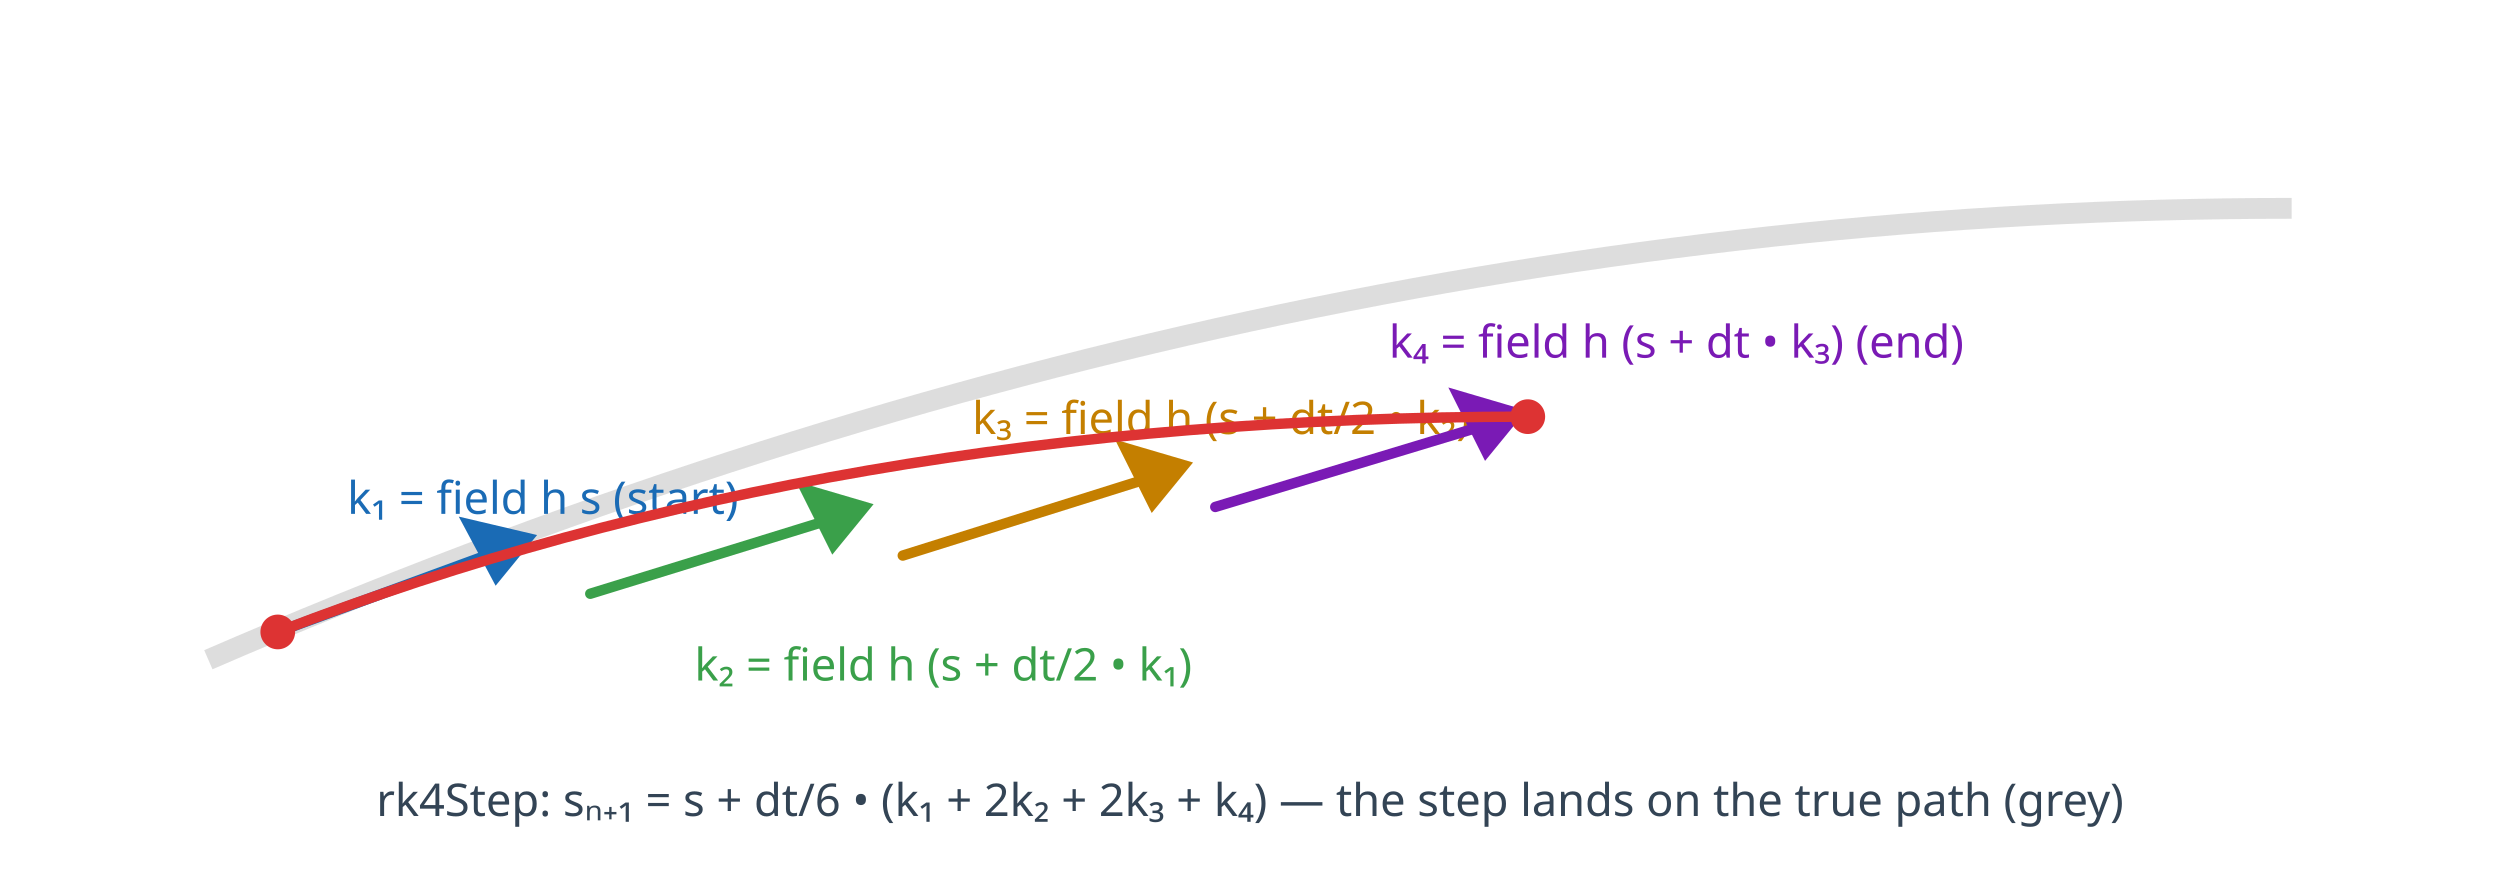
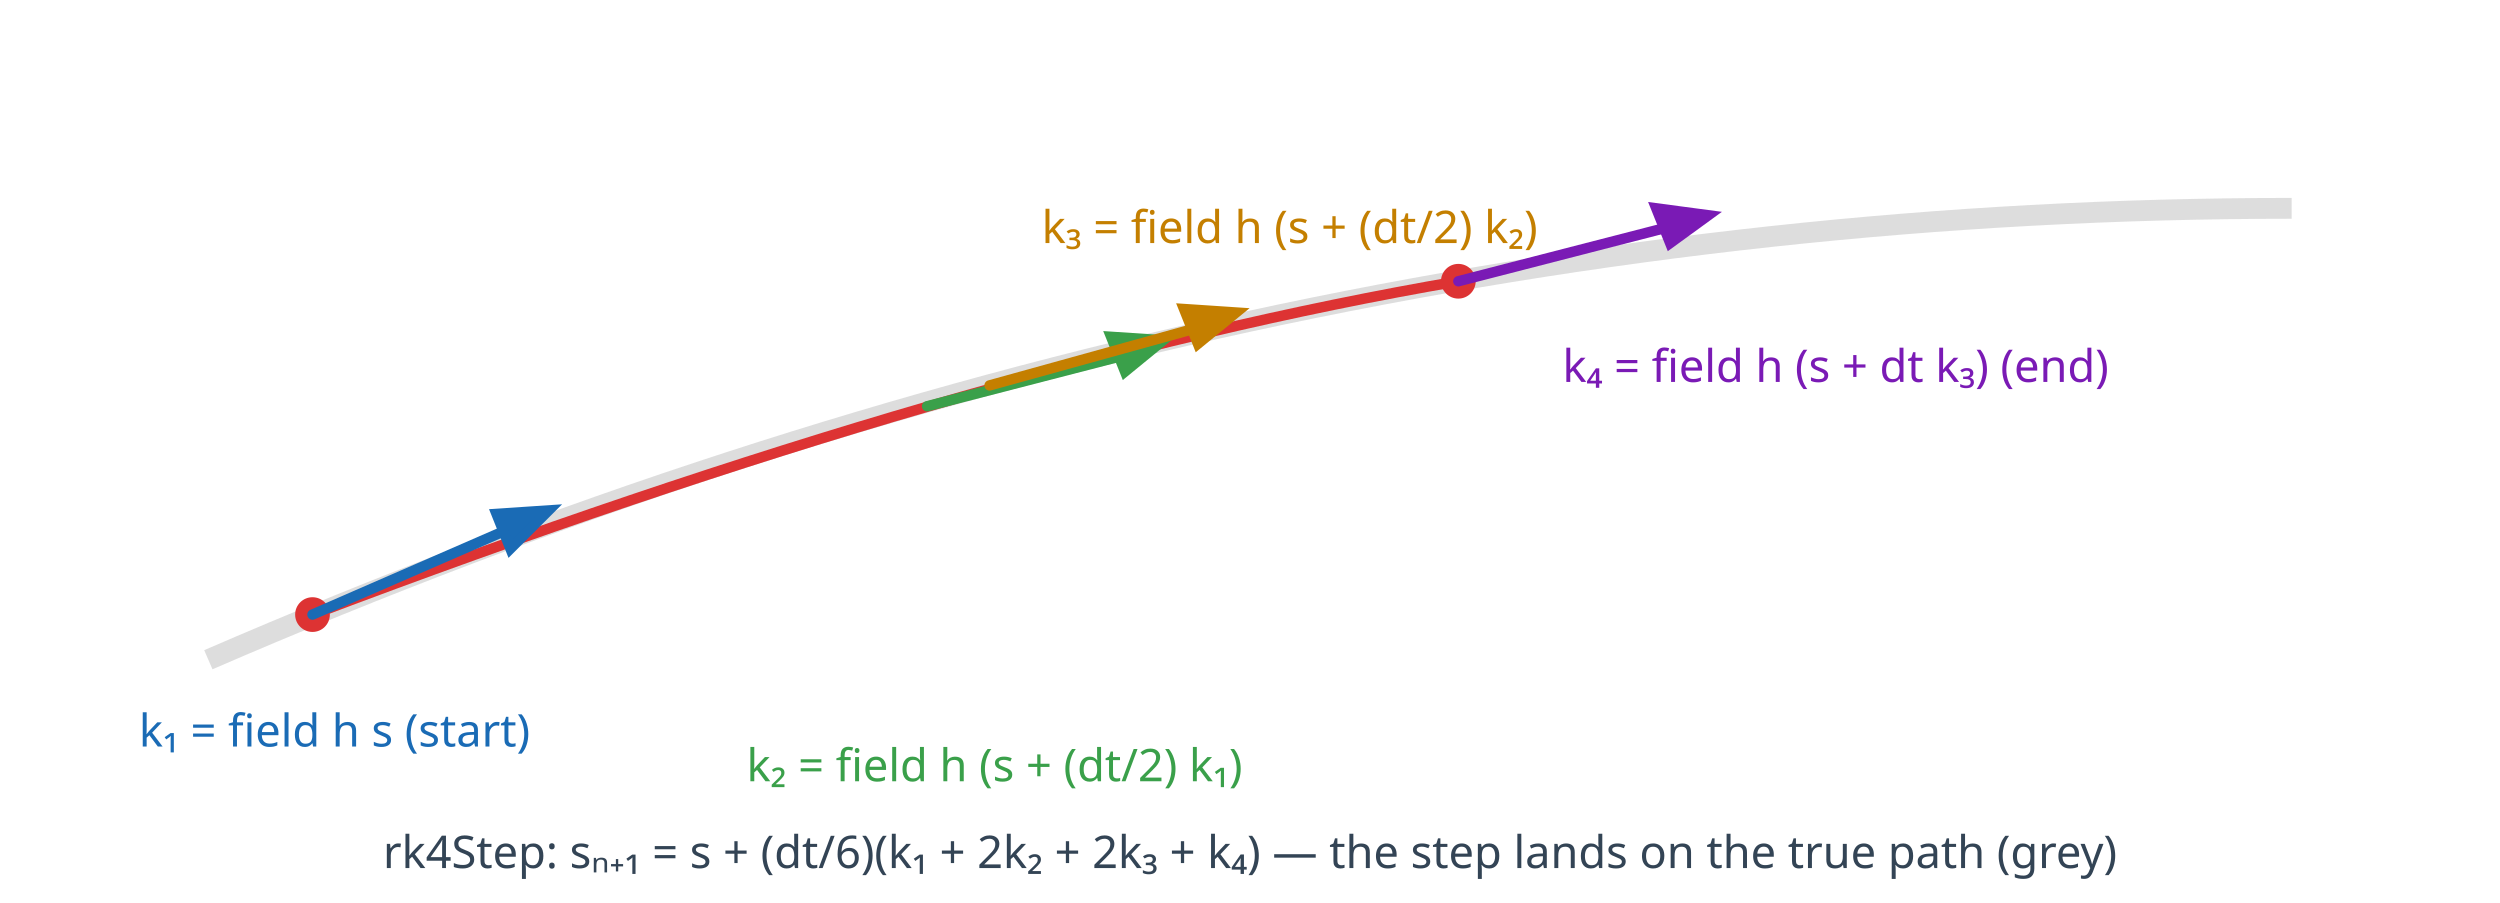
- <svg xmlns="http://www.w3.org/2000/svg" viewBox="0 0 720 250" font-family="sans-serif" font-size="13">
+ <svg xmlns="http://www.w3.org/2000/svg" viewBox="0 0 720 260" font-family="sans-serif" font-size="13">
  <path d="M 60 190 Q 360 60 660 60" fill="none" stroke="#bbb" stroke-width="6" opacity="0.5" />
+   <path d="M 90 177 Q 280 105 420 81" fill="none" stroke="#d33" stroke-width="3" />
+   <circle cx="90" cy="177" r="5" fill="#d33" />
+   <circle cx="420" cy="81" r="5" fill="#d33" />
  <g stroke-linecap="round">
-     <g stroke="#1a6bb5" stroke-width="3">
-       <line x1="80" y1="182" x2="140" y2="160" />
-       <polygon points="135,151 152,155 143,166" fill="#1a6bb5" />
+     <g stroke="#1a6bb5" stroke-width="3" fill="#1a6bb5">
+       <line x1="90" y1="177" x2="152" y2="150" />
+       <polygon points="158,147 147,158 143,148" />
    </g>
-     <text x="100" y="148" fill="#1a6bb5">k₁ = field h s        (start)</text>
-     <g stroke="#3aa04a" stroke-width="3">
-       <line x1="170" y1="171" x2="238" y2="150" />
-       <polygon points="232,141 249,146 240,157" fill="#3aa04a" />
+     <text x="40" y="215" fill="#1a6bb5">k₁ = field h s   (start)</text>
+     <g stroke="#3aa04a" stroke-width="3" fill="#3aa04a">
+       <line x1="267" y1="117" x2="329" y2="101" />
+       <polygon points="335,98 324,107 320,97" />
    </g>
-     <text x="200" y="196" fill="#3aa04a">k₂ = field h (s + dt/2 • k₁)</text>
-     <g stroke="#c47f00" stroke-width="3">
-       <line x1="260" y1="160" x2="330" y2="138" />
-       <polygon points="324,129 341,134 332,145" fill="#c47f00" />
+     <text x="215" y="225" fill="#3aa04a">k₂ = field h (s + (dt/2) k₁)</text>
+     <g stroke="#c47f00" stroke-width="3" fill="#c47f00">
+       <line x1="285" y1="111" x2="350" y2="93" />
+       <polygon points="356,90 345,99 341,89" />
    </g>
-     <text x="280" y="125" fill="#c47f00">k₃ = field h (s + dt/2 • k₂)</text>
-     <g stroke="#7a1ab5" stroke-width="3">
-       <line x1="350" y1="146" x2="426" y2="123" />
-       <polygon points="420,114 437,119 428,130" fill="#7a1ab5" />
+     <text x="300" y="70" fill="#c47f00">k₃ = field h (s + (dt/2) k₂)</text>
+     <g stroke="#7a1ab5" stroke-width="3" fill="#7a1ab5">
+       <line x1="420" y1="81" x2="486" y2="64" />
+       <polygon points="492,62 481,70 477,60" />
    </g>
-     <text x="400" y="103" fill="#7a1ab5">k₄ = field h (s + dt • k₃)  (end)</text>
+     <text x="450" y="110" fill="#7a1ab5">k₄ = field h (s + dt k₃)   (end)</text>
  </g>
-   <path d="M 80 182 Q 240 120 440 120" fill="none" stroke="#d33" stroke-width="3" />
-   <circle cx="80" cy="182" r="5" fill="#d33" />
-   <circle cx="440" cy="120" r="5" fill="#d33" />
-   <text x="360" y="235" text-anchor="middle" fill="#345">rk4Step: sₙ₊₁ = s + dt/6 • (k₁ + 2k₂ + 2k₃ + k₄) — the step lands on the true path (grey)</text>
+   <text x="360" y="250" text-anchor="middle" fill="#345">rk4Step: sₙ₊₁ = s + (dt/6)(k₁ + 2k₂ + 2k₃ + k₄) — the step lands on the true path (grey)</text>
</svg>
